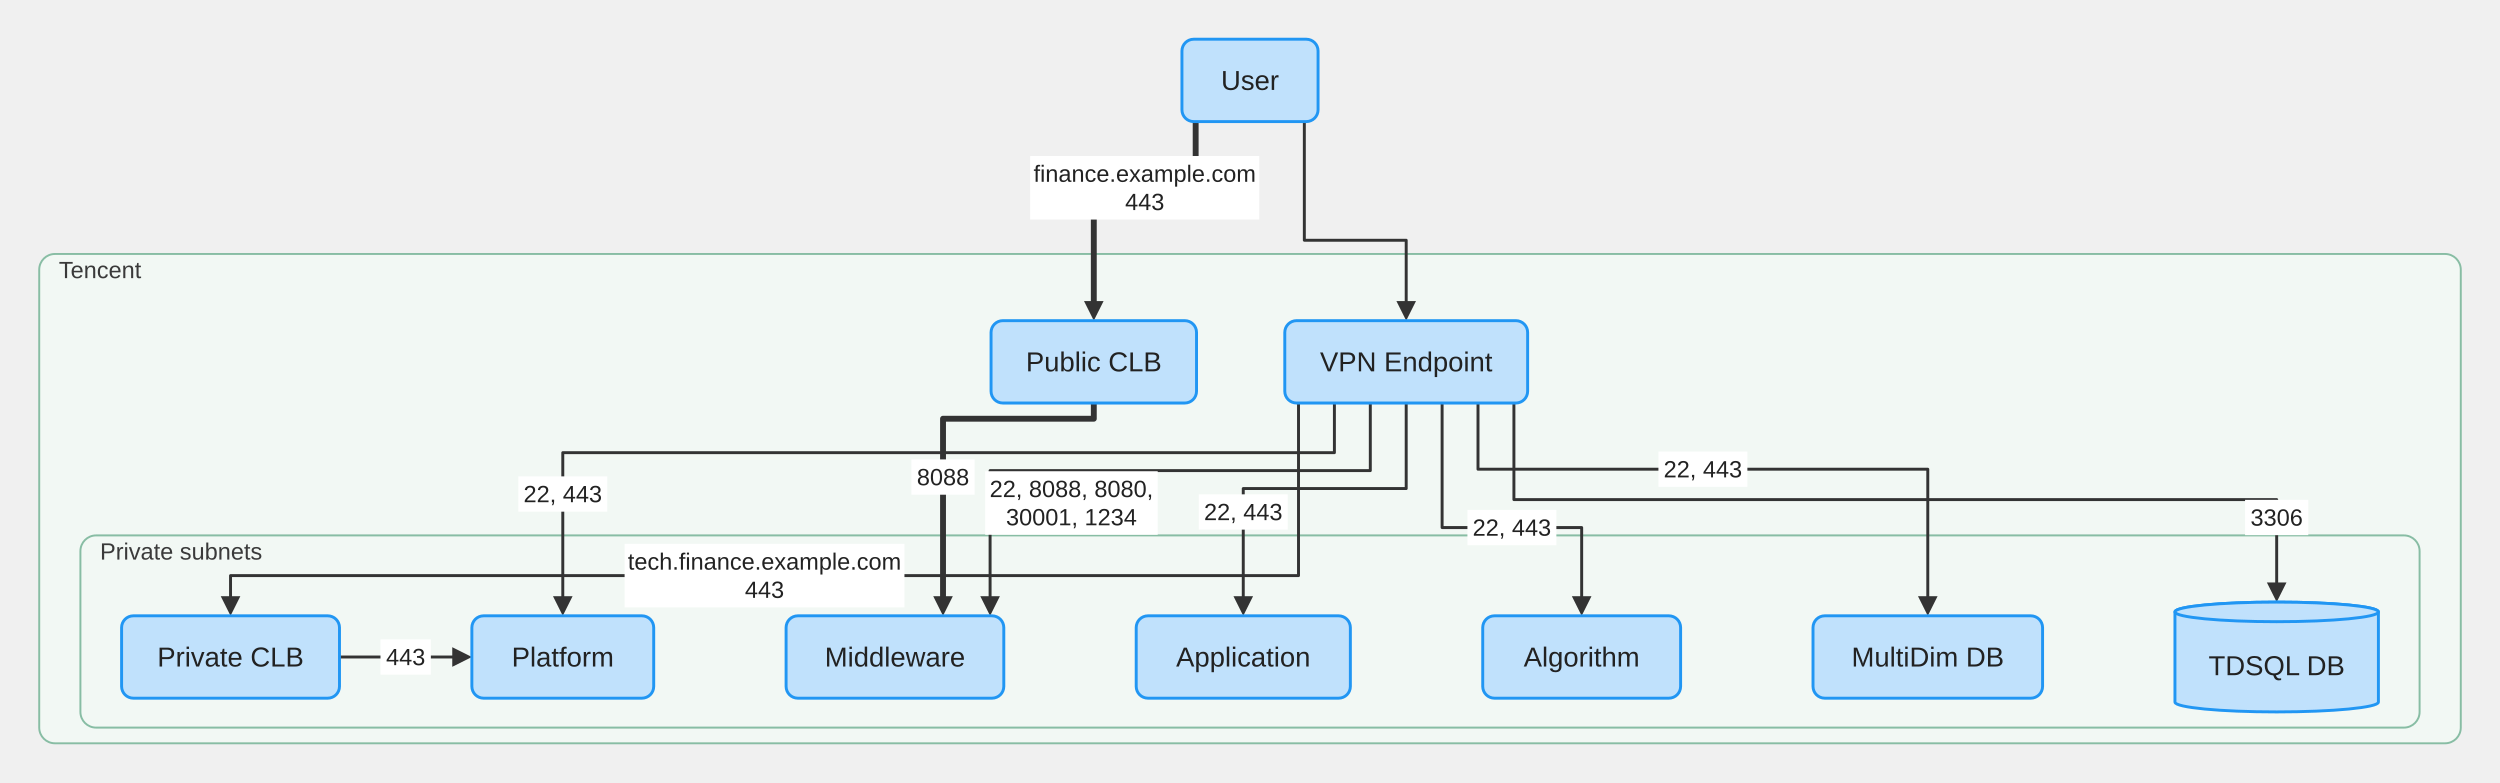
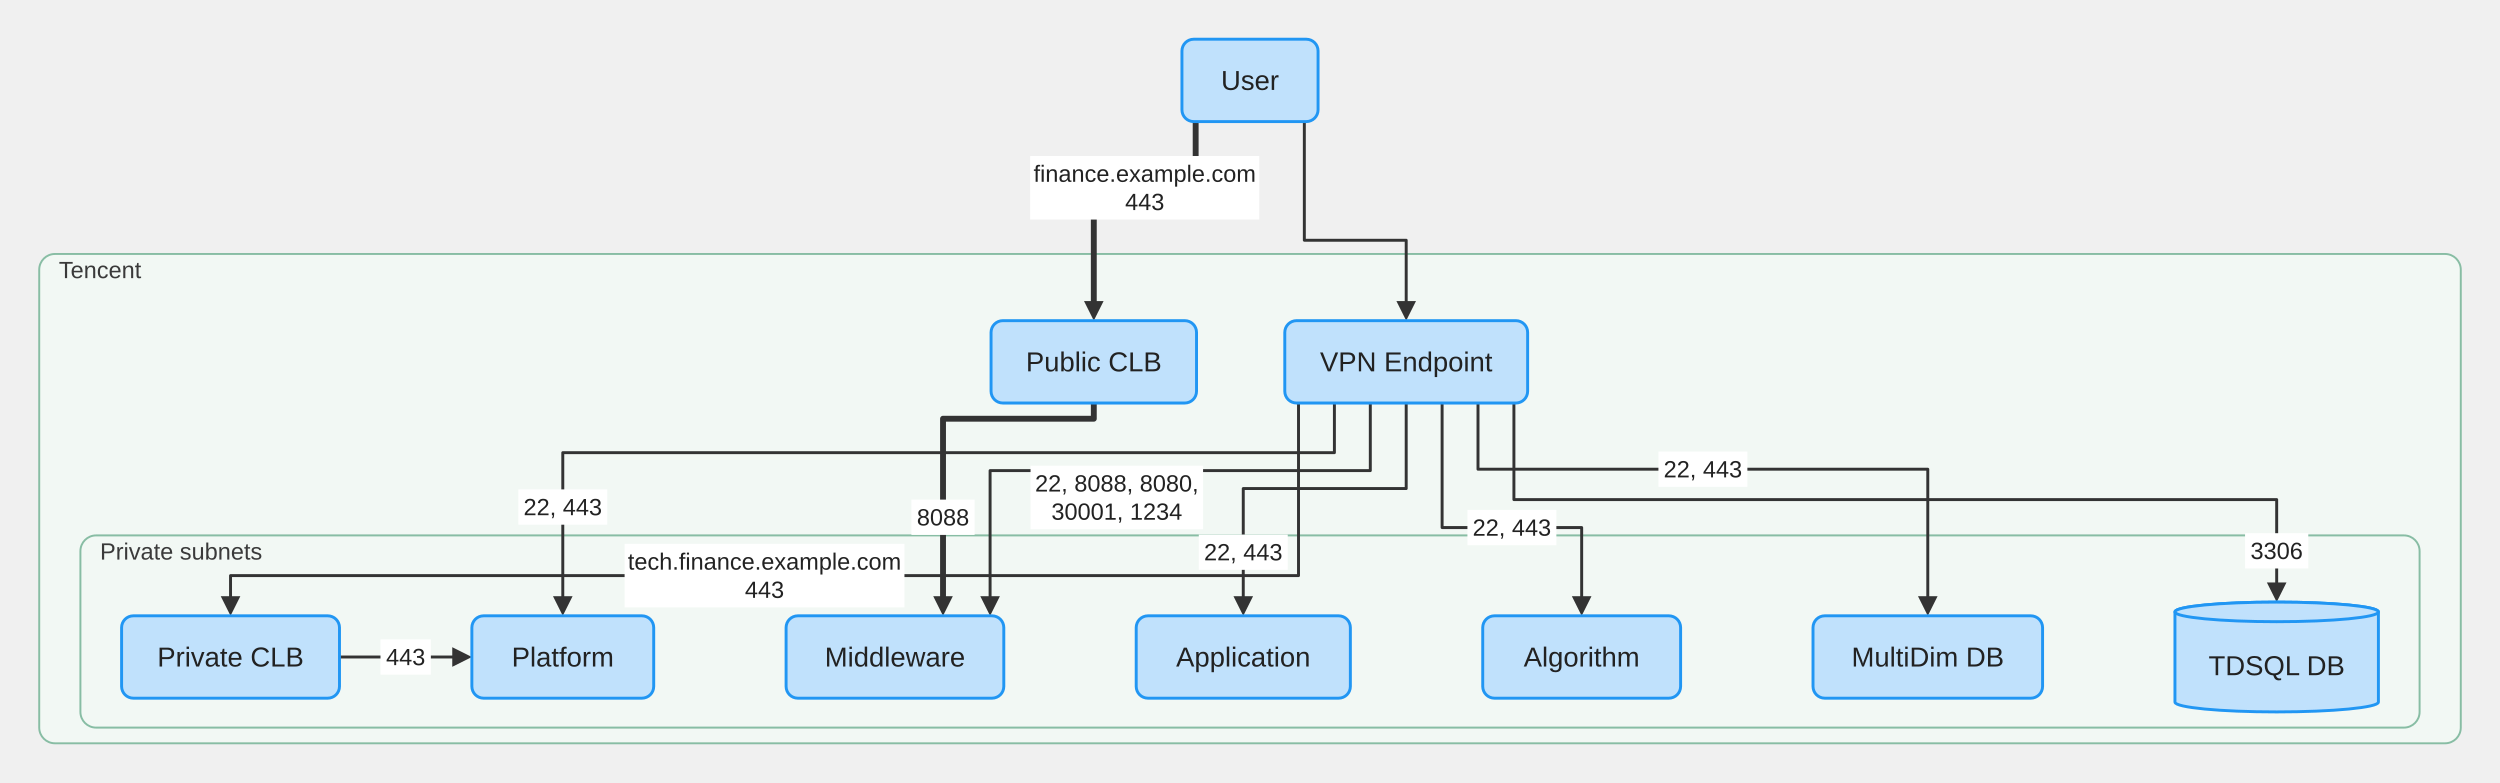
<svg xmlns="http://www.w3.org/2000/svg" width="1274.73" height="399.00" viewBox="0 0 1274.73 399.00">
  <defs>
    <marker id="arrow" viewBox="0 0 10 10" refX="6.00" refY="5" markerWidth="10" markerHeight="10" orient="auto" markerUnits="userSpaceOnUse">
      <path d="M0,0 L10,5 L0,10 Z" fill="#333" />
    </marker>
  </defs>
  <g fill="none" stroke="#88BDA4" stroke-width="1" stroke-linejoin="round">
    <rect x="20.00" y="129.50" width="1234.73" height="249.50" rx="8" ry="8" fill="#f2f8f4" stroke="#88BDA4" stroke-width="1" />
    <rect x="41.00" y="273.00" width="1192.73" height="98.00" rx="8" ry="8" fill="#f2f8f4" stroke="#88BDA4" stroke-width="1" />
  </g>
  <g fill="#3a3a3a" font-family="Arial, Helvetica, Liberation Sans, DejaVu Sans, sans-serif" font-size="12.00">
    <text x="30.00" y="133.50" text-anchor="start" dominant-baseline="hanging">Tencent</text>
    <text x="51.00" y="277.00" text-anchor="start" dominant-baseline="hanging">Private subnets</text>
  </g>
  <g fill="none" stroke-linecap="round" stroke-linejoin="round">
    <polyline points="665.07,62.00 665.07,122.50 717.01,122.50 717.01,129.50 717.01,159.50" stroke="#333" stroke-width="1.5" marker-end="url(#arrow)" />
    <polyline points="662.10,205.50 662.10,273.00 662.10,293.50 117.55,293.50 117.55,310.00" stroke="#333" stroke-width="1.5" marker-end="url(#arrow)" />
    <polyline points="173.10,335.00 236.60,335.00" stroke="#333" stroke-width="1.5" marker-end="url(#arrow)" />
    <polyline points="609.66,62.00 609.66,95.75 557.72,95.75 557.72,129.50 557.72,159.50" stroke="#333" stroke-width="3" marker-end="url(#arrow)" />
    <polyline points="557.72,205.50 557.72,213.50 480.84,213.50 480.84,273.00 480.84,310.00" stroke="#333" stroke-width="3" marker-end="url(#arrow)" />
    <polyline points="698.71,205.50 698.71,239.96 504.84,239.96 504.84,273.00 504.84,310.00" stroke="#333" stroke-width="1.5" marker-end="url(#arrow)" />
    <polyline points="680.40,205.50 680.40,230.81 286.96,230.81 286.96,273.00 286.96,310.00" stroke="#333" stroke-width="1.5" marker-end="url(#arrow)" />
    <polyline points="717.01,205.50 717.01,249.11 633.93,249.11 633.93,273.00 633.93,310.00" stroke="#333" stroke-width="1.5" marker-end="url(#arrow)" />
    <polyline points="735.32,205.50 735.32,269.00 806.48,269.00 806.48,273.00 806.48,310.00" stroke="#333" stroke-width="1.5" marker-end="url(#arrow)" />
    <polyline points="753.62,205.50 753.62,239.25 982.96,239.25 982.96,273.00 982.96,310.00" stroke="#333" stroke-width="1.5" marker-end="url(#arrow)" />
    <polyline points="771.93,205.50 771.93,254.74 1160.86,254.74 1160.86,273.00 1160.86,303.00" stroke="#333" stroke-width="1.5" marker-end="url(#arrow)" />
  </g>
  <g fill="#fff" stroke="none">
    <rect x="318.48" y="277.30" width="142.69" height="32.40" />
    <rect x="194.01" y="326.00" width="25.68" height="18.00" />
    <rect x="525.27" y="79.55" width="116.83" height="32.40" />
-     <rect x="464.72" y="234.25" width="32.23" height="18.00" />
-     <rect x="502.34" y="240.28" width="87.97" height="32.40" />
-     <rect x="264.29" y="242.90" width="45.35" height="18.00" />
-     <rect x="611.26" y="252.06" width="45.35" height="18.00" />
+     <rect x="464.72" y="254.75" width="32.23" height="18.00" />
+     <rect x="525.47" y="237.46" width="87.97" height="32.40" />
+     <rect x="264.29" y="249.54" width="45.35" height="18.00" />
+     <rect x="611.26" y="272.56" width="45.35" height="18.00" />
    <rect x="748.23" y="260.00" width="45.35" height="18.00" />
    <rect x="845.62" y="230.25" width="45.35" height="18.00" />
-     <rect x="1144.74" y="254.87" width="32.23" height="18.00" />
+     <rect x="1144.74" y="271.87" width="32.23" height="18.00" />
  </g>
  <g fill="#222" font-family="Arial, Helvetica, Liberation Sans, DejaVu Sans, sans-serif" font-size="12.00" text-anchor="middle" dominant-baseline="central">
    <text x="389.82" y="286.30">tech.finance.example.com<tspan x="389.82" y="300.70">443</tspan>
    </text>
    <text x="206.85" y="335.00">443</text>
    <text x="583.69" y="88.55">finance.example.com<tspan x="583.69" y="102.95">443</tspan>
    </text>
-     <text x="480.84" y="243.25">8088</text>
-     <text x="546.32" y="249.28">22, 8088, 8080,<tspan x="546.32" y="263.68">30001, 1234</tspan>
+     <text x="480.84" y="263.75">8088</text>
+     <text x="569.46" y="246.46">22, 8088, 8080,<tspan x="569.46" y="260.86">30001, 1234</tspan>
    </text>
-     <text x="286.96" y="251.90">22, 443</text>
-     <text x="633.93" y="261.06">22, 443</text>
+     <text x="286.96" y="258.54">22, 443</text>
+     <text x="633.93" y="281.56">22, 443</text>
    <text x="770.90" y="269.00">22, 443</text>
    <text x="868.29" y="239.25">22, 443</text>
-     <text x="1160.86" y="263.87">3306</text>
+     <text x="1160.86" y="280.87">3306</text>
  </g>
  <g>
    <rect x="602.66" y="20.00" width="69.41" height="42.00" rx="6" ry="6" fill="#c0e1fc" stroke="#2196F3" stroke-width="1.5" />
    <text x="637.36" y="41.00" font-family="Arial, Helvetica, Liberation Sans, DejaVu Sans, sans-serif" font-size="14" fill="#222" text-anchor="middle" dominant-baseline="central">User</text>
    <rect x="505.33" y="163.50" width="104.77" height="42.00" rx="6" ry="6" fill="#c0e1fc" stroke="#2196F3" stroke-width="1.5" />
    <text x="557.72" y="184.50" font-family="Arial, Helvetica, Liberation Sans, DejaVu Sans, sans-serif" font-size="14" fill="#222" text-anchor="middle" dominant-baseline="central">Public CLB</text>
    <rect x="655.10" y="163.50" width="123.83" height="42.00" rx="6" ry="6" fill="#c0e1fc" stroke="#2196F3" stroke-width="1.5" />
    <text x="717.01" y="184.50" font-family="Arial, Helvetica, Liberation Sans, DejaVu Sans, sans-serif" font-size="14" fill="#222" text-anchor="middle" dominant-baseline="central">VPN Endpoint</text>
    <rect x="62.00" y="314.00" width="111.10" height="42.00" rx="6" ry="6" fill="#c0e1fc" stroke="#2196F3" stroke-width="1.5" />
    <text x="117.55" y="335.00" font-family="Arial, Helvetica, Liberation Sans, DejaVu Sans, sans-serif" font-size="14" fill="#222" text-anchor="middle" dominant-baseline="central">Private CLB</text>
    <rect x="400.82" y="314.00" width="111.01" height="42.00" rx="6" ry="6" fill="#c0e1fc" stroke="#2196F3" stroke-width="1.5" />
    <text x="456.33" y="335.00" font-family="Arial, Helvetica, Liberation Sans, DejaVu Sans, sans-serif" font-size="14" fill="#222" text-anchor="middle" dominant-baseline="central">Middleware</text>
    <rect x="240.60" y="314.00" width="92.72" height="42.00" rx="6" ry="6" fill="#c0e1fc" stroke="#2196F3" stroke-width="1.5" />
    <text x="286.96" y="335.00" font-family="Arial, Helvetica, Liberation Sans, DejaVu Sans, sans-serif" font-size="14" fill="#222" text-anchor="middle" dominant-baseline="central">Platform</text>
    <rect x="579.34" y="314.00" width="109.20" height="42.00" rx="6" ry="6" fill="#c0e1fc" stroke="#2196F3" stroke-width="1.5" />
    <text x="633.93" y="335.00" font-family="Arial, Helvetica, Liberation Sans, DejaVu Sans, sans-serif" font-size="14" fill="#222" text-anchor="middle" dominant-baseline="central">Application</text>
    <rect x="756.03" y="314.00" width="100.90" height="42.00" rx="6" ry="6" fill="#c0e1fc" stroke="#2196F3" stroke-width="1.5" />
    <text x="806.48" y="335.00" font-family="Arial, Helvetica, Liberation Sans, DejaVu Sans, sans-serif" font-size="14" fill="#222" text-anchor="middle" dominant-baseline="central">Algorithm</text>
    <rect x="924.44" y="314.00" width="117.05" height="42.00" rx="6" ry="6" fill="#c0e1fc" stroke="#2196F3" stroke-width="1.5" />
    <text x="982.96" y="335.00" font-family="Arial, Helvetica, Liberation Sans, DejaVu Sans, sans-serif" font-size="14" fill="#222" text-anchor="middle" dominant-baseline="central">MultiDim DB</text>
    <path d="M1108.99,312.00 L1108.99,358.00 A51.87,5.00 0 0 0 1212.73,358.00 L1212.73,312.00 A51.87,5.00 0 0 0 1108.99,312.00 Z" fill="#c0e1fc" stroke="#2196F3" stroke-width="1.5" />
    <ellipse cx="1160.86" cy="312.00" rx="51.87" ry="5.00" fill="#c0e1fc" stroke="#2196F3" stroke-width="1.5" />
    <text x="1160.86" y="339.42" font-family="Arial, Helvetica, Liberation Sans, DejaVu Sans, sans-serif" font-size="14" fill="#222" text-anchor="middle" dominant-baseline="central">TDSQL DB</text>
  </g>
</svg>
